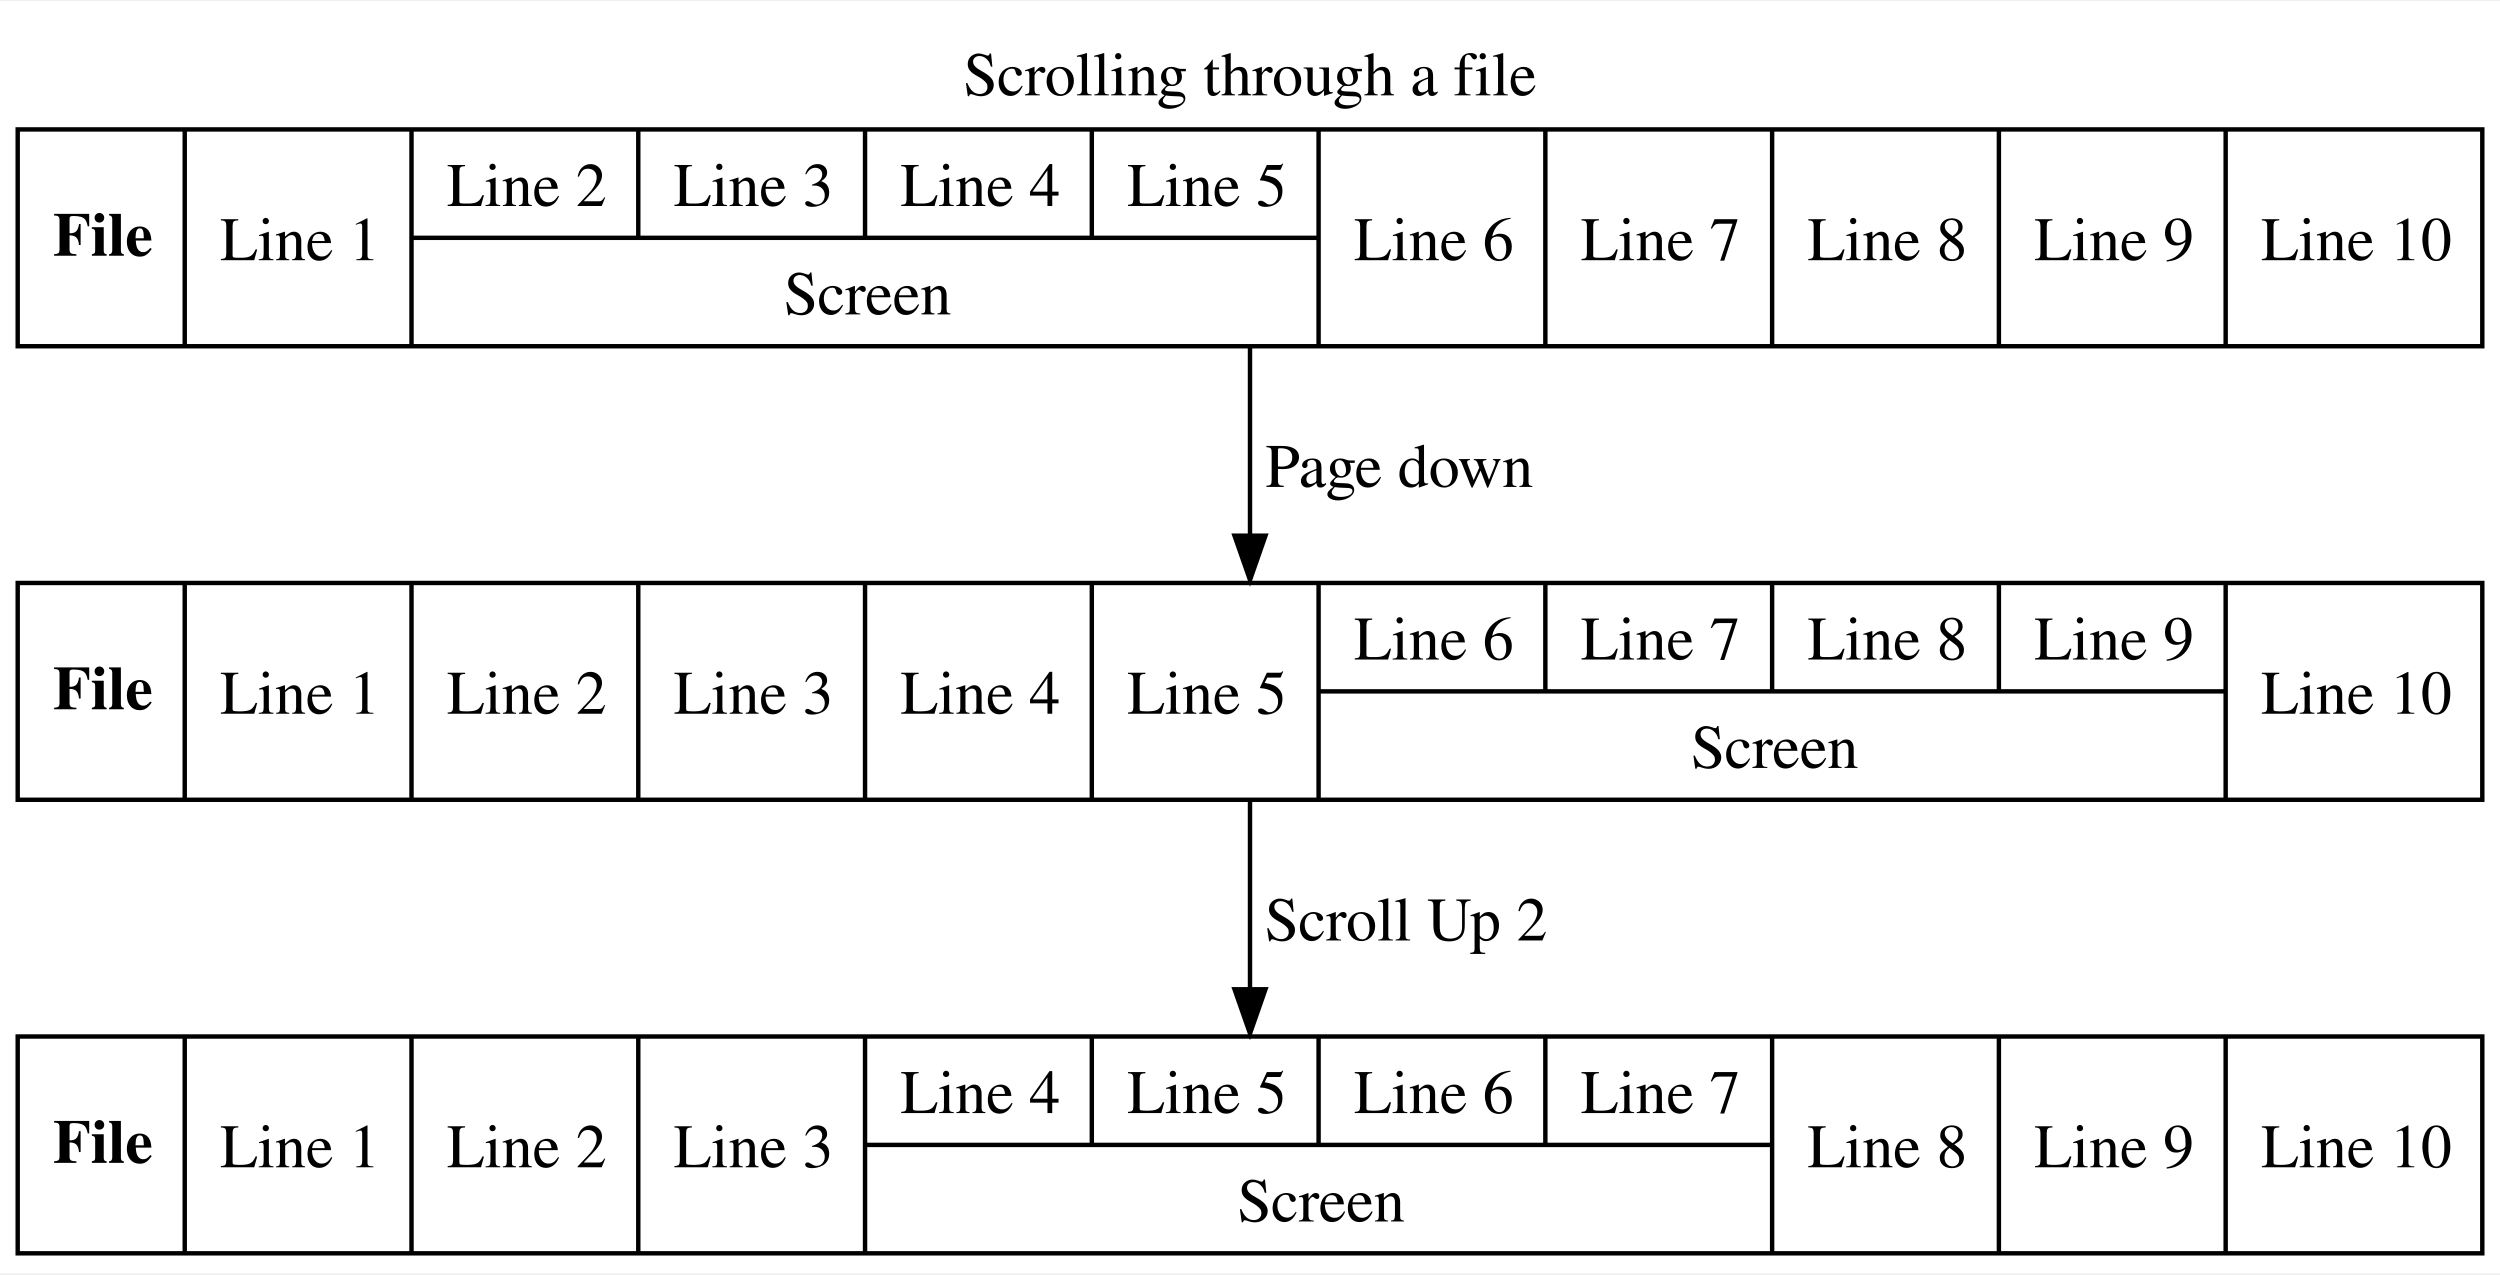
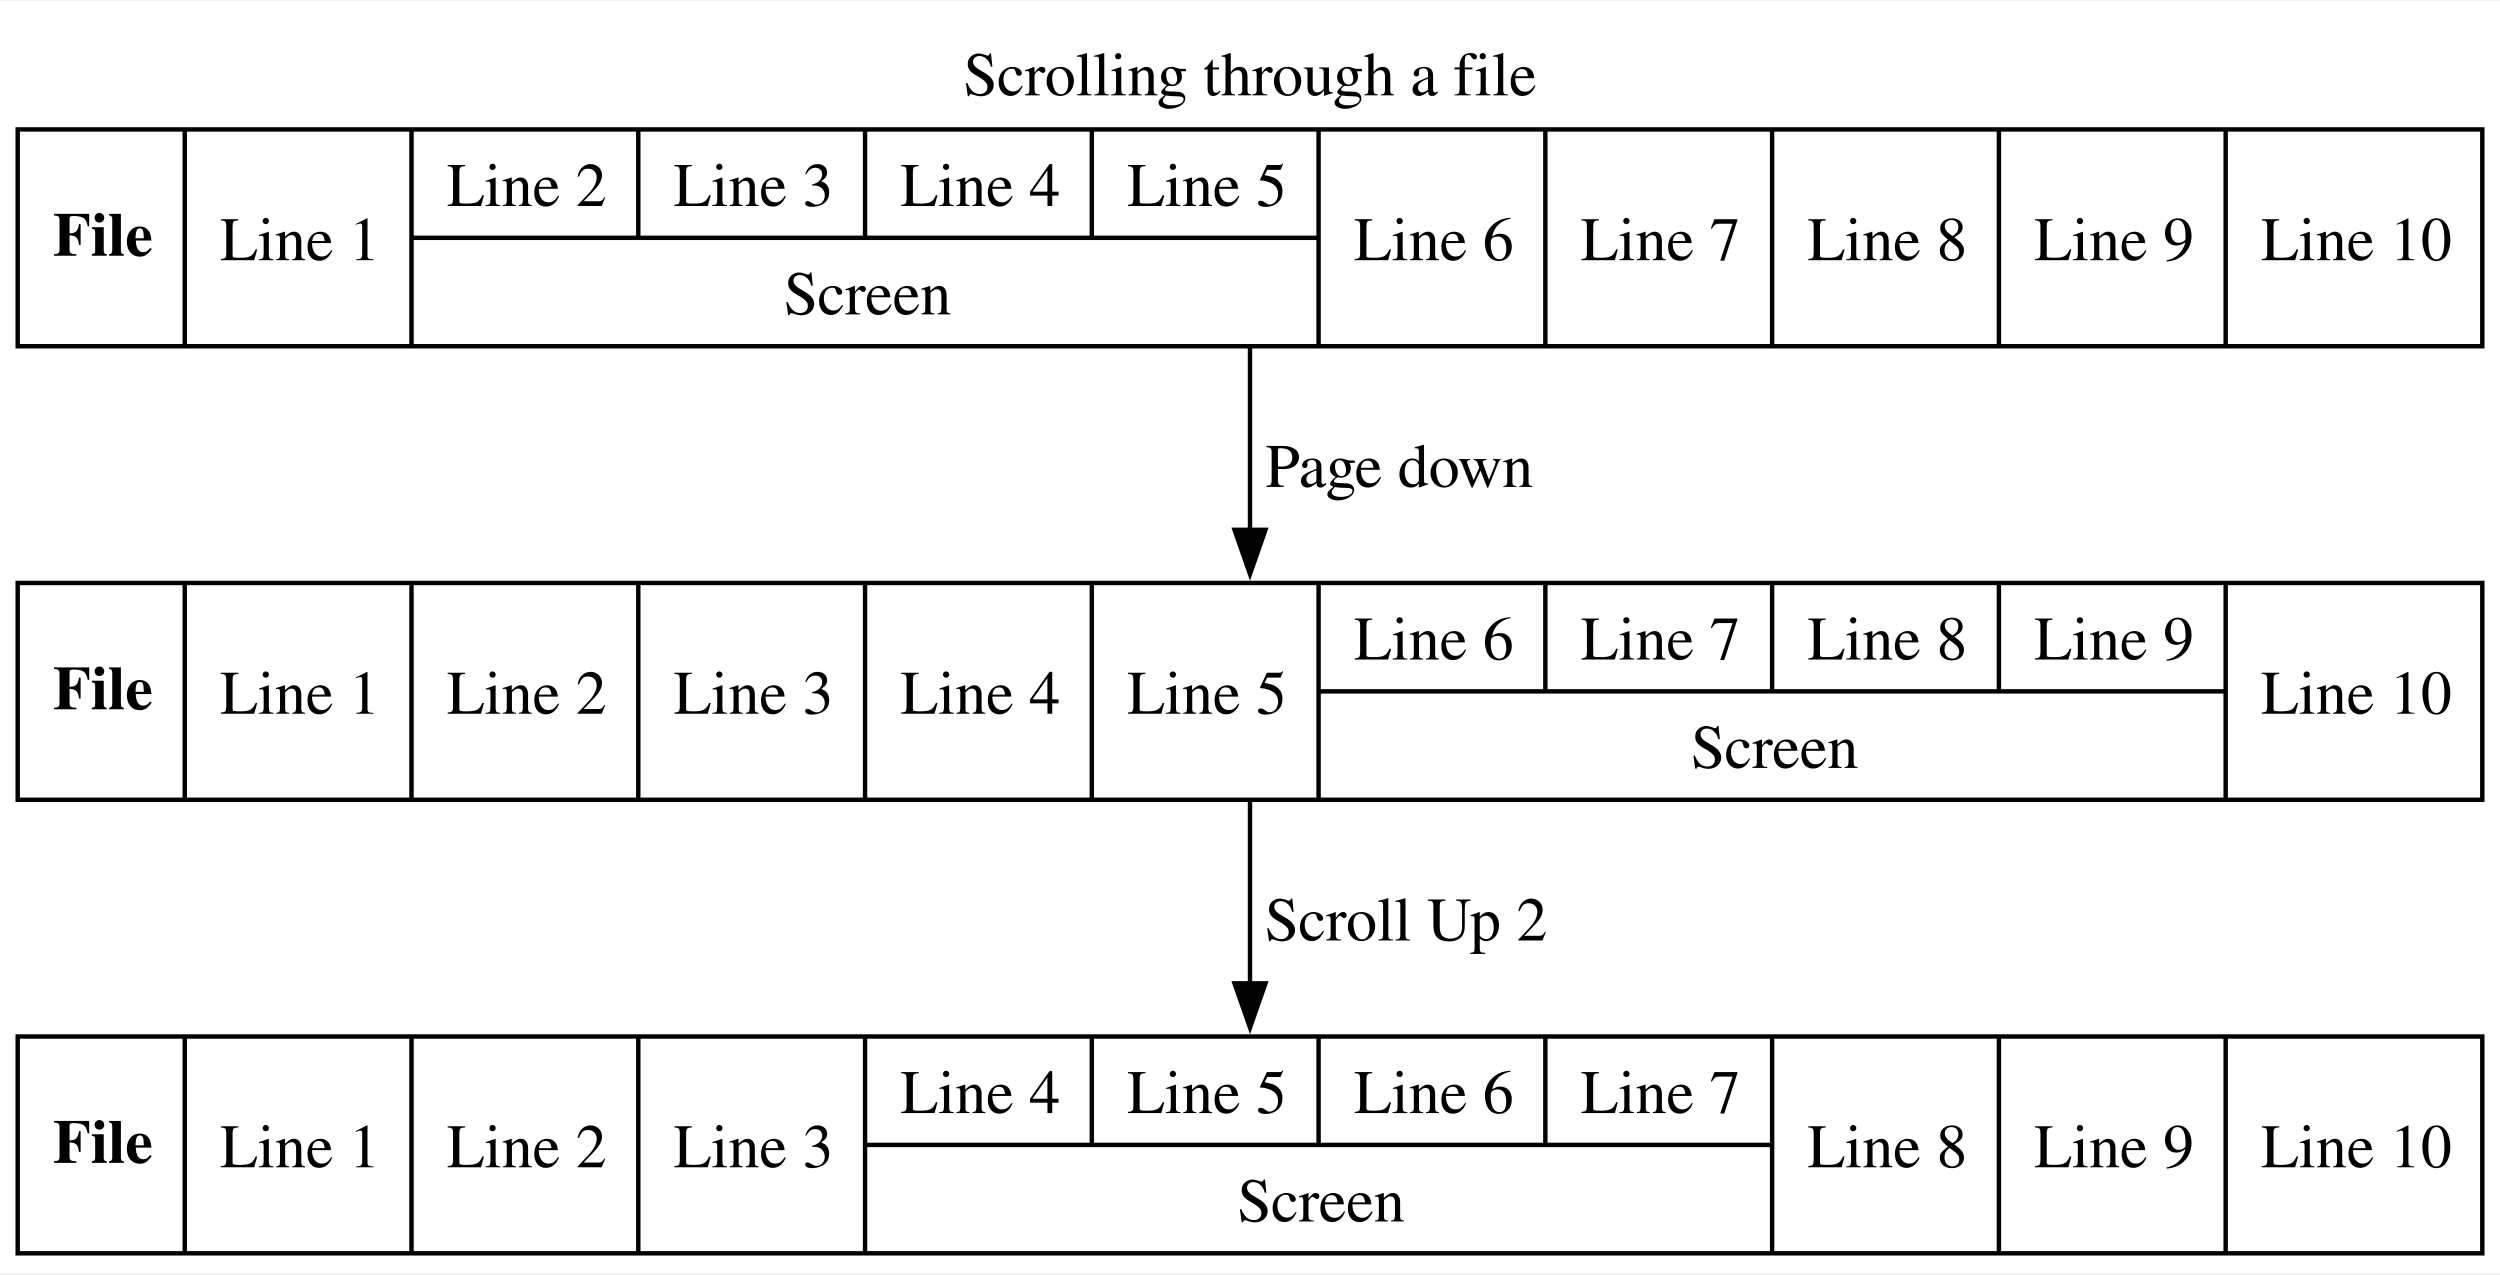
<svg xmlns="http://www.w3.org/2000/svg" width="565pt" height="288pt" viewBox="0.00 0.00 565.00 287.50">
  <g id="graph0" class="graph" transform="scale(1 1) rotate(0) translate(4 283.5)">
    <polygon fill="white" stroke="none" points="-4,4 -4,-283.5 561,-283.5 561,4 -4,4" />
    <text text-anchor="middle" x="278.5" y="-262.2" font-family="Times,serif" font-size="14.00">Scrolling through a file</text>
    <g id="node1" class="node">
      <polygon fill="none" stroke="black" points="0,-205.5 0,-254.5 557,-254.5 557,-205.5 0,-205.5" />
      <text text-anchor="start" x="8" y="-225.95" font-family="Times,serif" font-weight="bold" font-size="14.00">File</text>
      <polyline fill="none" stroke="black" points="37.75,-205.5 37.75,-254.5" />
      <text text-anchor="start" x="45.75" y="-224.95" font-family="Times,serif" font-size="14.00">Line 1</text>
      <polyline fill="none" stroke="black" points="89,-205.5 89,-254.5" />
      <text text-anchor="start" x="97" y="-237.2" font-family="Times,serif" font-size="14.00">Line 2</text>
      <polyline fill="none" stroke="black" points="140.25,-230 140.25,-254.5" />
      <text text-anchor="start" x="148.25" y="-237.2" font-family="Times,serif" font-size="14.00">Line 3</text>
      <polyline fill="none" stroke="black" points="191.5,-230 191.5,-254.5" />
      <text text-anchor="start" x="199.5" y="-237.2" font-family="Times,serif" font-size="14.00">Line 4</text>
      <polyline fill="none" stroke="black" points="242.75,-230 242.75,-254.5" />
      <text text-anchor="start" x="250.75" y="-237.2" font-family="Times,serif" font-size="14.00">Line 5</text>
      <polyline fill="none" stroke="black" points="89,-230 294,-230" />
      <text text-anchor="start" x="173.12" y="-212.7" font-family="Times,serif" font-size="14.00">Screen</text>
      <polyline fill="none" stroke="black" points="294,-205.5 294,-254.5" />
      <text text-anchor="start" x="302" y="-224.95" font-family="Times,serif" font-size="14.00">Line 6</text>
      <polyline fill="none" stroke="black" points="345.25,-205.5 345.25,-254.5" />
      <text text-anchor="start" x="353.25" y="-224.95" font-family="Times,serif" font-size="14.00">Line 7</text>
      <polyline fill="none" stroke="black" points="396.5,-205.5 396.5,-254.5" />
      <text text-anchor="start" x="404.5" y="-224.95" font-family="Times,serif" font-size="14.00">Line 8</text>
      <polyline fill="none" stroke="black" points="447.75,-205.5 447.75,-254.5" />
      <text text-anchor="start" x="455.75" y="-224.95" font-family="Times,serif" font-size="14.00">Line 9</text>
      <polyline fill="none" stroke="black" points="499,-205.5 499,-254.5" />
      <text text-anchor="start" x="507" y="-224.95" font-family="Times,serif" font-size="14.00">Line 10</text>
    </g>
    <g id="node2" class="node">
      <polygon fill="none" stroke="black" points="0,-103 0,-152 557,-152 557,-103 0,-103" />
      <text text-anchor="start" x="8" y="-123.45" font-family="Times,serif" font-weight="bold" font-size="14.00">File</text>
      <polyline fill="none" stroke="black" points="37.75,-103 37.75,-152" />
      <text text-anchor="start" x="45.75" y="-122.45" font-family="Times,serif" font-size="14.00">Line 1</text>
      <polyline fill="none" stroke="black" points="89,-103 89,-152" />
      <text text-anchor="start" x="97" y="-122.45" font-family="Times,serif" font-size="14.00">Line 2</text>
      <polyline fill="none" stroke="black" points="140.25,-103 140.25,-152" />
      <text text-anchor="start" x="148.25" y="-122.45" font-family="Times,serif" font-size="14.00">Line 3</text>
      <polyline fill="none" stroke="black" points="191.5,-103 191.5,-152" />
      <text text-anchor="start" x="199.5" y="-122.45" font-family="Times,serif" font-size="14.00">Line 4</text>
      <polyline fill="none" stroke="black" points="242.75,-103 242.75,-152" />
      <text text-anchor="start" x="250.75" y="-122.45" font-family="Times,serif" font-size="14.00">Line 5</text>
      <polyline fill="none" stroke="black" points="294,-103 294,-152" />
      <text text-anchor="start" x="302" y="-134.7" font-family="Times,serif" font-size="14.00">Line 6</text>
      <polyline fill="none" stroke="black" points="345.25,-127.5 345.25,-152" />
      <text text-anchor="start" x="353.25" y="-134.7" font-family="Times,serif" font-size="14.00">Line 7</text>
      <polyline fill="none" stroke="black" points="396.5,-127.5 396.5,-152" />
      <text text-anchor="start" x="404.5" y="-134.7" font-family="Times,serif" font-size="14.00">Line 8</text>
      <polyline fill="none" stroke="black" points="447.75,-127.5 447.75,-152" />
      <text text-anchor="start" x="455.75" y="-134.7" font-family="Times,serif" font-size="14.00">Line 9</text>
      <polyline fill="none" stroke="black" points="294,-127.5 499,-127.5" />
      <text text-anchor="start" x="378.12" y="-110.2" font-family="Times,serif" font-size="14.00">Screen</text>
      <polyline fill="none" stroke="black" points="499,-103 499,-152" />
      <text text-anchor="start" x="507" y="-122.45" font-family="Times,serif" font-size="14.00">Line 10</text>
    </g>
    <g id="edge1" class="edge">
-       <path fill="none" stroke="black" d="M278.5,-205.69C278.5,-192.88 278.5,-176.75 278.5,-162.55" />
-       <polygon fill="black" stroke="black" points="282,-162.68 278.5,-152.68 275,-162.68 282,-162.68" />
+       <path fill="none" stroke="black" d="M278.5,-205.18C278.5,-192.88 278.5,-177.63 278.5,-163.97" />
+       <polygon fill="black" stroke="black" points="282,-164.01 278.5,-154.01 275,-164.01 282,-164.01" />
      <text text-anchor="middle" x="312.25" y="-173.7" font-family="Times,serif" font-size="14.00">  Page down</text>
    </g>
    <g id="node3" class="node">
      <polygon fill="none" stroke="black" points="0,-0.5 0,-49.5 557,-49.5 557,-0.5 0,-0.5" />
      <text text-anchor="start" x="8" y="-20.95" font-family="Times,serif" font-weight="bold" font-size="14.00">File</text>
      <polyline fill="none" stroke="black" points="37.75,-0.5 37.75,-49.5" />
      <text text-anchor="start" x="45.75" y="-19.95" font-family="Times,serif" font-size="14.00">Line 1</text>
      <polyline fill="none" stroke="black" points="89,-0.5 89,-49.5" />
      <text text-anchor="start" x="97" y="-19.95" font-family="Times,serif" font-size="14.00">Line 2</text>
      <polyline fill="none" stroke="black" points="140.25,-0.5 140.25,-49.5" />
      <text text-anchor="start" x="148.25" y="-19.95" font-family="Times,serif" font-size="14.00">Line 3</text>
      <polyline fill="none" stroke="black" points="191.5,-0.5 191.5,-49.5" />
      <text text-anchor="start" x="199.5" y="-32.2" font-family="Times,serif" font-size="14.00">Line 4</text>
      <polyline fill="none" stroke="black" points="242.75,-25 242.75,-49.5" />
      <text text-anchor="start" x="250.75" y="-32.2" font-family="Times,serif" font-size="14.00">Line 5</text>
      <polyline fill="none" stroke="black" points="294,-25 294,-49.5" />
      <text text-anchor="start" x="302" y="-32.2" font-family="Times,serif" font-size="14.00">Line 6</text>
      <polyline fill="none" stroke="black" points="345.25,-25 345.25,-49.5" />
      <text text-anchor="start" x="353.25" y="-32.2" font-family="Times,serif" font-size="14.00">Line 7</text>
      <polyline fill="none" stroke="black" points="191.5,-25 396.5,-25" />
      <text text-anchor="start" x="275.62" y="-7.7" font-family="Times,serif" font-size="14.00">Screen</text>
      <polyline fill="none" stroke="black" points="396.5,-0.5 396.5,-49.5" />
      <text text-anchor="start" x="404.5" y="-19.95" font-family="Times,serif" font-size="14.00">Line 8</text>
      <polyline fill="none" stroke="black" points="447.75,-0.5 447.75,-49.5" />
      <text text-anchor="start" x="455.75" y="-19.95" font-family="Times,serif" font-size="14.00">Line 9</text>
      <polyline fill="none" stroke="black" points="499,-0.5 499,-49.5" />
      <text text-anchor="start" x="507" y="-19.95" font-family="Times,serif" font-size="14.00">Line 10</text>
    </g>
    <g id="edge2" class="edge">
-       <path fill="none" stroke="black" d="M278.5,-103.19C278.5,-90.38 278.5,-74.25 278.5,-60.05" />
-       <polygon fill="black" stroke="black" points="282,-60.18 278.5,-50.18 275,-60.18 282,-60.18" />
+       <path fill="none" stroke="black" d="M278.5,-102.68C278.5,-90.38 278.5,-75.13 278.5,-61.47" />
+       <polygon fill="black" stroke="black" points="282,-61.51 278.5,-51.51 275,-61.51 282,-61.51" />
      <text text-anchor="middle" x="313.75" y="-71.2" font-family="Times,serif" font-size="14.00">  Scroll Up 2</text>
    </g>
  </g>
</svg>
